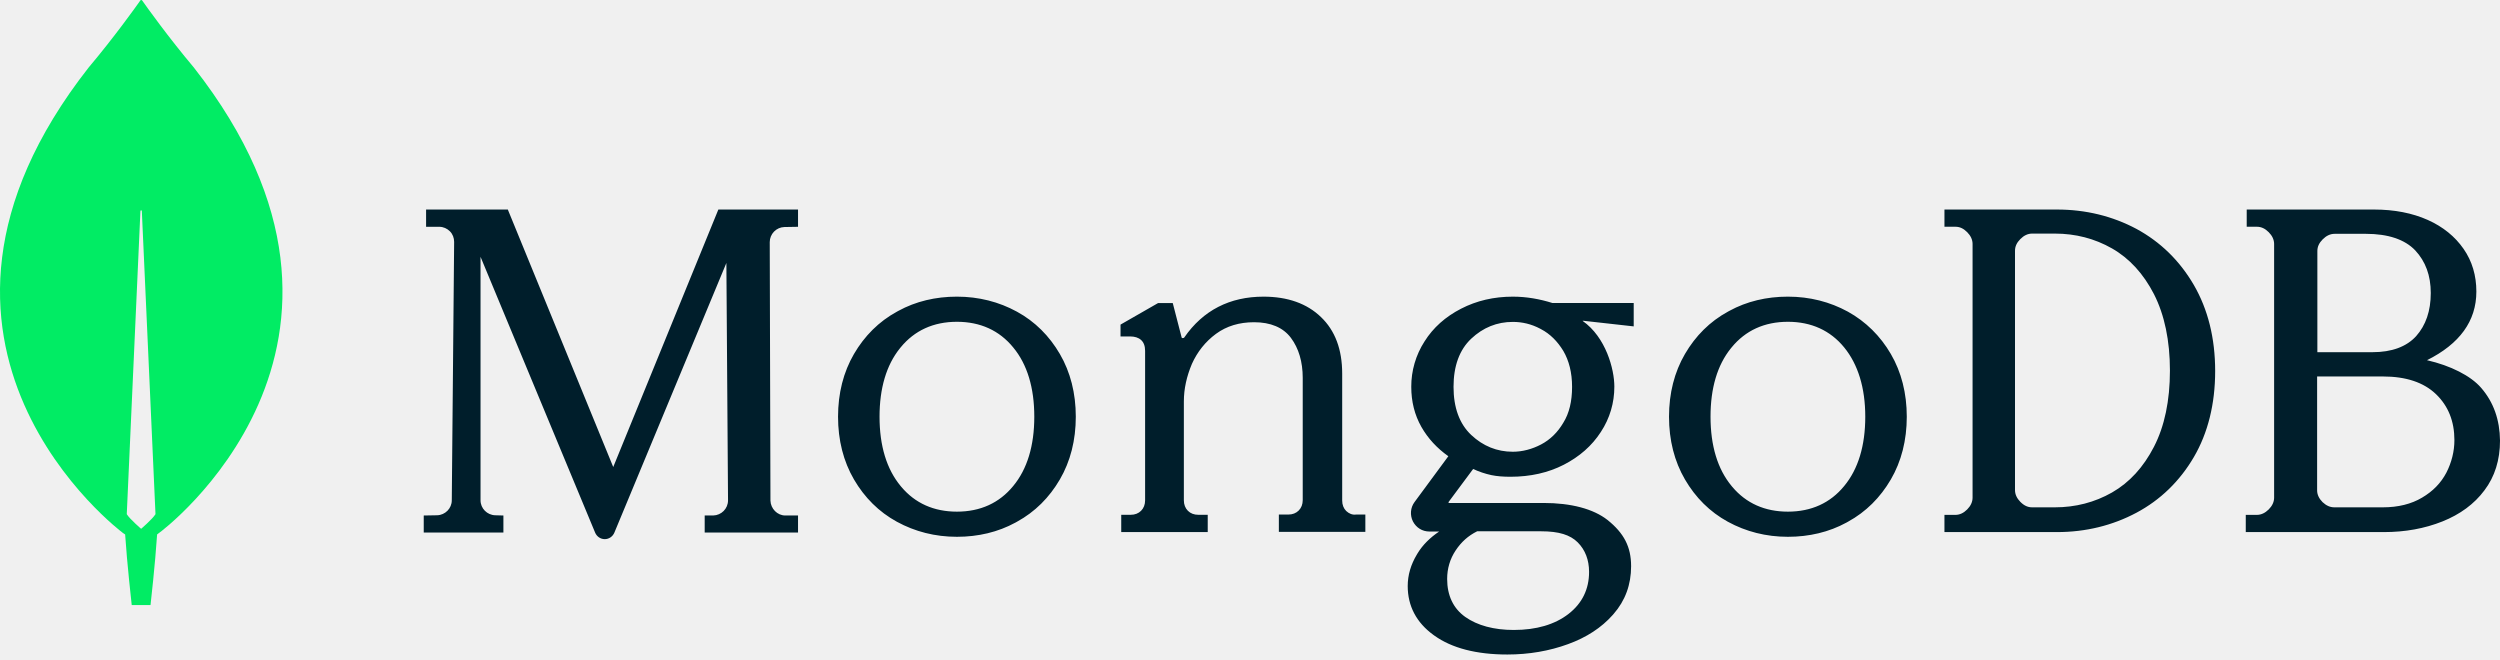
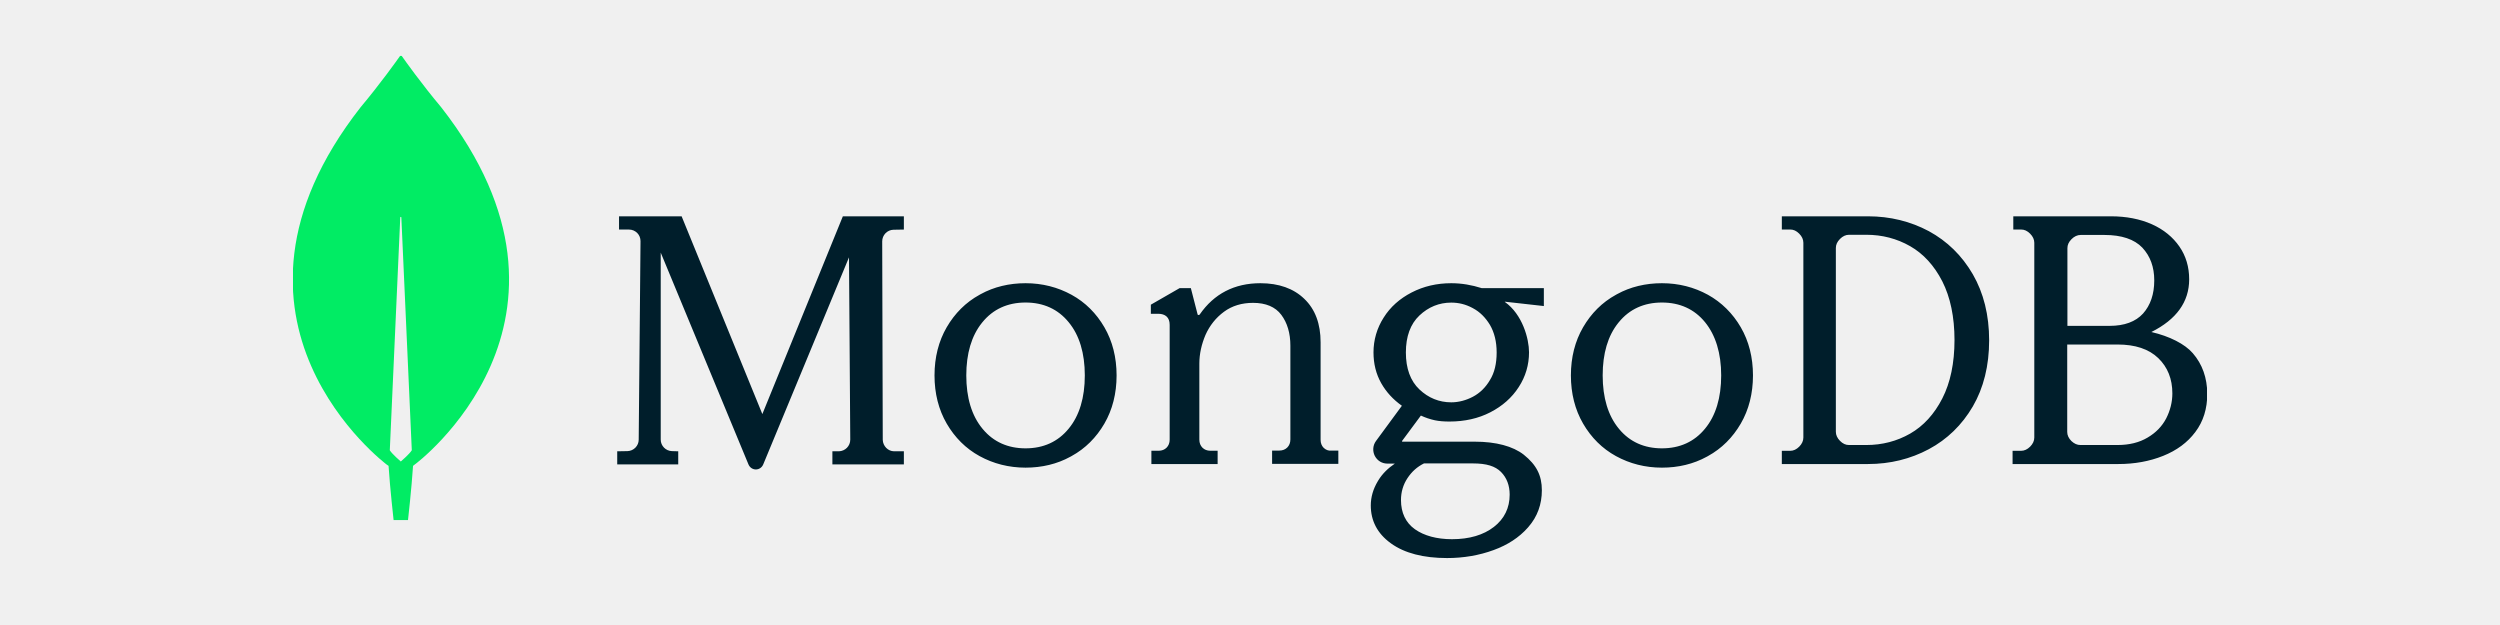
- <svg xmlns="http://www.w3.org/2000/svg" width="383" height="101" viewBox="0 0 383 101" fill="none">
-   <g clip-path="url(#clip0_3322_52)">
-     <path d="M29.689 10.332C25.799 5.716 22.449 1.028 21.765 0.054C21.749 0.037 21.729 0.023 21.708 0.014C21.686 0.005 21.663 0 21.639 0C21.616 0 21.592 0.005 21.571 0.014C21.549 0.023 21.529 0.037 21.513 0.054C20.829 1.028 17.479 5.716 13.589 10.332C-19.8 52.921 18.848 81.662 18.848 81.662L19.172 81.879C19.46 86.314 20.18 92.697 20.18 92.697H23.061C23.061 92.697 23.782 86.35 24.07 81.879L24.395 81.626C24.43 81.662 63.078 52.921 29.689 10.332ZM21.621 81.013C21.621 81.013 19.892 79.534 19.424 78.778V78.705L21.513 32.33C21.513 32.185 21.729 32.185 21.729 32.33L23.818 78.705V78.778C23.349 79.534 21.621 81.013 21.621 81.013Z" fill="#01EC64" />
-     <path d="M93.948 71.55L77.842 32.21L77.807 32.101H65.277V34.745H67.299C67.913 34.745 68.49 35 68.924 35.434C69.357 35.868 69.574 36.448 69.574 37.065L69.213 76.656C69.213 77.889 68.202 78.903 66.974 78.939L64.916 78.975V81.583H77.121V78.975L75.857 78.939C74.629 78.903 73.618 77.889 73.618 76.657V39.345L91.167 81.582C91.42 82.198 91.998 82.597 92.648 82.597C93.298 82.597 93.875 82.198 94.128 81.582L111.281 40.287L111.534 76.656C111.534 77.924 110.522 78.938 109.258 78.974H107.958V81.582H122.258V78.974H120.307C119.081 78.974 118.068 77.924 118.033 76.692L117.924 37.099C117.924 36.498 118.157 35.919 118.575 35.487C118.992 35.054 119.562 34.801 120.163 34.781L122.258 34.745V32.101H110.052L93.947 71.549L93.948 71.55ZM206.239 78.286C205.841 77.887 205.624 77.343 205.624 76.689V57.241C205.624 53.539 204.538 50.636 202.366 48.568C200.229 46.499 197.261 45.447 193.569 45.447C188.391 45.447 184.301 47.552 181.44 51.689C181.404 51.761 181.296 51.798 181.187 51.798C181.078 51.798 181.006 51.724 181.006 51.616L179.666 46.427H177.422L171.665 49.729V51.544H173.149C173.838 51.544 174.417 51.724 174.815 52.088C175.213 52.451 175.43 52.995 175.43 53.757V76.654C175.43 77.307 175.213 77.851 174.815 78.251C174.417 78.65 173.874 78.867 173.222 78.867H171.774V81.516H185.024V78.867H183.576C182.924 78.867 182.381 78.65 181.983 78.251C181.585 77.851 181.367 77.307 181.367 76.654V61.486C181.367 59.563 181.802 57.639 182.599 55.752C183.431 53.902 184.662 52.341 186.291 51.143C187.92 49.946 189.876 49.366 192.12 49.366C194.654 49.366 196.573 50.164 197.768 51.76C198.962 53.357 199.578 55.426 199.578 57.893V76.617C199.578 77.27 199.361 77.814 198.962 78.213C198.564 78.613 198.021 78.83 197.369 78.83H195.921V81.479H209.172V78.831H207.724C207.181 78.903 206.674 78.686 206.239 78.286ZM327.298 35.063C323.636 33.113 319.542 32.101 315.125 32.101H297.89V34.738H299.577C300.223 34.738 300.798 34.991 301.372 35.568C301.911 36.111 302.198 36.725 302.198 37.375V76.241C302.198 76.892 301.911 77.506 301.372 78.048C300.834 78.59 300.223 78.879 299.577 78.879H297.889V81.516H315.125C319.542 81.516 323.636 80.504 327.298 78.553C330.96 76.603 333.941 73.713 336.095 70.029C338.25 66.345 339.363 61.902 339.363 56.844C339.363 51.787 338.25 47.38 336.096 43.66C333.905 39.904 330.96 37.05 327.298 35.063ZM332.433 56.772C332.433 61.396 331.607 65.297 329.991 68.44C328.375 71.582 326.221 73.93 323.564 75.448C320.907 76.964 317.962 77.723 314.802 77.723H311.319C310.673 77.723 310.098 77.47 309.524 76.892C308.985 76.35 308.698 75.736 308.698 75.086V38.422C308.698 37.772 308.949 37.195 309.524 36.616C310.062 36.075 310.673 35.786 311.319 35.786H314.802C317.962 35.786 320.906 36.544 323.564 38.061C326.221 39.578 328.375 41.926 329.991 45.069C331.607 48.247 332.433 52.185 332.433 56.772ZM380.105 59.41C378.511 57.567 375.434 56.014 371.816 55.182C376.812 52.69 379.379 49.187 379.379 44.671C379.379 42.215 378.731 40.011 377.425 38.134C376.124 36.256 374.276 34.738 371.925 33.69C369.57 32.643 366.819 32.101 363.706 32.101H344.196V34.738H345.752C346.404 34.738 346.984 34.991 347.563 35.568C348.106 36.111 348.395 36.725 348.395 37.375V76.241C348.395 76.892 348.106 77.506 347.563 78.048C347.019 78.59 346.404 78.879 345.752 78.879H344.051V81.516H365.228C368.449 81.516 371.452 80.974 374.168 79.89C376.884 78.807 379.055 77.217 380.613 75.122C382.204 73.027 383.001 70.462 383.001 67.5C382.965 64.322 382.023 61.612 380.105 59.41ZM355.816 76.928C355.273 76.386 354.983 75.772 354.983 75.122V57.675H365.047C368.592 57.675 371.308 58.578 373.191 60.383C375.073 62.19 376.015 64.537 376.015 67.427C376.015 69.161 375.578 70.859 374.785 72.412C373.951 74.001 372.718 75.266 371.056 76.241C369.425 77.216 367.398 77.723 365.047 77.723H357.625C356.974 77.723 356.394 77.469 355.815 76.927L355.816 76.928ZM355.02 53.955V38.458C355.02 37.808 355.273 37.231 355.852 36.652C356.395 36.111 357.01 35.822 357.662 35.822H362.44C365.877 35.822 368.413 36.689 370.007 38.351C371.597 40.048 372.394 42.215 372.394 44.888C372.394 47.634 371.633 49.837 370.151 51.499C368.665 53.123 366.422 53.955 363.454 53.955H355.02ZM155.796 47.75C153.03 46.239 149.941 45.446 146.6 45.446C143.347 45.446 140.299 46.163 137.62 47.631L137.404 47.75C134.638 49.262 132.447 51.458 130.83 54.23C129.214 57.002 128.388 60.242 128.388 63.842C128.388 67.442 129.214 70.682 130.83 73.454C132.447 76.226 134.638 78.421 137.404 79.933C140.17 81.445 143.26 82.237 146.6 82.237C149.853 82.237 152.901 81.52 155.579 80.054L155.796 79.933C158.562 78.421 160.754 76.226 162.37 73.454C163.986 70.682 164.812 67.442 164.812 63.842C164.812 60.242 163.986 57.002 162.37 54.23C160.754 51.458 158.563 49.262 155.796 47.75ZM158.454 63.842C158.454 68.27 157.377 71.869 155.221 74.462C153.102 77.053 150.193 78.385 146.6 78.385C143.072 78.385 140.202 77.1 138.093 74.599L137.979 74.462C135.823 71.869 134.745 68.27 134.745 63.842C134.745 59.495 135.785 55.946 137.863 53.364L137.979 53.222C140.098 50.631 143.008 49.298 146.6 49.298C150.193 49.298 153.102 50.63 155.221 53.222C157.377 55.815 158.454 59.414 158.454 63.842ZM283.102 47.75C280.336 46.239 277.247 45.446 273.906 45.446C270.654 45.446 267.605 46.163 264.927 47.631L264.71 47.75C261.944 49.262 259.753 51.458 258.137 54.23C256.52 57.002 255.693 60.242 255.693 63.842C255.693 67.442 256.52 70.682 258.137 73.454C259.752 76.226 261.944 78.421 264.71 79.933C267.476 81.445 270.565 82.237 273.906 82.237C277.159 82.237 280.208 81.52 282.886 80.054L283.103 79.933C285.868 78.421 288.059 76.226 289.676 73.454C291.292 70.682 292.118 67.442 292.118 63.842C292.118 60.242 291.292 57.002 289.676 54.23C288.06 51.458 285.832 49.262 283.102 47.75ZM285.76 63.842C285.76 68.27 284.682 71.869 282.527 74.462C280.407 77.053 277.498 78.385 273.906 78.385C270.378 78.385 267.508 77.1 265.399 74.599L265.285 74.462C263.13 71.869 262.052 68.27 262.052 63.842C262.052 59.459 263.091 55.944 265.168 53.364L265.285 53.222C267.404 50.631 270.314 49.298 273.906 49.298C277.498 49.298 280.407 50.63 282.527 53.222C284.647 55.815 285.76 59.414 285.76 63.842ZM231.762 45.447C228.867 45.447 226.226 46.061 223.839 47.291C221.451 48.52 219.569 50.184 218.231 52.318C216.9 54.388 216.196 56.8 216.206 59.261C216.206 61.504 216.712 63.565 217.761 65.41C218.774 67.181 220.148 68.664 221.885 69.893L216.712 76.909C216.061 77.777 215.989 78.935 216.458 79.875C216.965 80.851 217.906 81.43 218.991 81.43H220.475C219.088 82.366 217.966 83.468 217.175 84.766L217.073 84.938C216.133 86.493 215.662 88.12 215.662 89.784C215.662 92.838 216.989 95.37 219.606 97.275L219.751 97.378C222.429 99.295 226.19 100.271 230.929 100.271C234.221 100.271 237.369 99.729 240.228 98.68C243.039 97.662 245.337 96.165 247.059 94.224L247.208 94.052C248.981 92.026 249.886 89.567 249.886 86.746C249.886 83.78 248.801 81.683 246.269 79.658C244.098 77.958 240.697 77.055 236.464 77.055H221.994C221.973 77.053 221.953 77.044 221.936 77.031L221.921 77.018L221.915 77.003C221.907 76.98 221.895 76.936 221.921 76.909L225.684 71.847C226.575 72.262 227.509 72.577 228.47 72.786C229.337 72.967 230.314 73.04 231.4 73.04C234.438 73.04 237.188 72.425 239.576 71.196C241.964 69.966 243.881 68.303 245.256 66.168C246.63 64.071 247.318 61.721 247.318 59.225C247.318 56.549 246.016 51.667 242.47 49.172C242.47 49.149 242.483 49.141 242.493 49.137L242.506 49.135L250.284 50.003V46.423H237.839C235.886 45.808 233.859 45.447 231.762 45.447ZM236.103 68.086C234.728 68.808 233.245 69.207 231.762 69.207C229.338 69.207 227.203 68.339 225.395 66.639C223.586 64.939 222.681 62.444 222.681 59.261C222.681 56.079 223.586 53.583 225.395 51.884C227.203 50.184 229.337 49.316 231.762 49.316C233.218 49.316 234.607 49.648 235.931 50.344L236.103 50.437C237.478 51.16 238.599 52.282 239.503 53.765C240.371 55.248 240.842 57.092 240.842 59.261C240.842 61.468 240.408 63.312 239.503 64.758C238.636 66.241 237.478 67.362 236.103 68.086ZM226.299 81.394H236.103C238.816 81.394 240.553 81.936 241.71 83.094C242.868 84.251 243.446 85.806 243.446 87.614C243.446 90.254 242.398 92.424 240.299 94.051C238.201 95.679 235.379 96.51 231.906 96.51C228.867 96.51 226.335 95.823 224.489 94.522C222.645 93.22 221.704 91.23 221.704 88.699C221.704 87.107 222.138 85.625 223.007 84.323C223.874 83.021 224.924 82.081 226.298 81.394H226.299Z" fill="#001E2B" />
+ <svg xmlns="http://www.w3.org/2000/svg" width="316" height="79" viewBox="0 0 316 79" fill="none">
+   <g clip-path="url(#clip0_3678_121)">
+     <mask id="mask0_3678_121" style="mask-type:luminance" maskUnits="userSpaceOnUse" x="37" y="7" width="242" height="64">
+       <path d="M279 7H37V71H279V7Z" fill="white" />
+     </mask>
+     <g mask="url(#mask0_3678_121)">
+       <path d="M55.759 13.547C53.301 10.622 51.184 7.651 50.752 7.034C50.742 7.023 50.73 7.015 50.716 7.009C50.702 7.003 50.688 7 50.673 7C50.658 7 50.643 7.003 50.63 7.009C50.616 7.015 50.603 7.023 50.593 7.034C50.161 7.651 48.044 10.622 45.586 13.547C24.489 40.534 48.909 58.746 48.909 58.746L49.114 58.884C49.296 61.694 49.751 65.739 49.751 65.739H51.572C51.572 65.739 52.027 61.717 52.209 58.884L52.414 58.723C52.436 58.746 76.856 40.534 55.759 13.547ZM50.661 58.335C50.661 58.335 49.569 57.398 49.273 56.919V56.873L50.593 27.486C50.593 27.395 50.73 27.395 50.73 27.486L52.049 56.873V56.919C51.754 57.398 50.661 58.335 50.661 58.335Z" fill="#01EC64" />
+       <path d="M96.361 52.339L86.185 27.41L86.163 27.341H78.246V29.017H79.523C79.911 29.017 80.276 29.178 80.55 29.453C80.823 29.729 80.961 30.096 80.961 30.486L80.732 55.574C80.732 56.355 80.094 56.998 79.318 57.021L78.017 57.044V58.696H85.729V57.044L84.93 57.021C84.155 56.998 83.516 56.355 83.516 55.575V31.931L94.604 58.696C94.764 59.086 95.129 59.339 95.54 59.339C95.95 59.339 96.315 59.086 96.475 58.696L107.313 32.528L107.473 55.574C107.473 56.377 106.834 57.02 106.035 57.043H105.214V58.696H114.249V57.043H113.016C112.242 57.043 111.602 56.377 111.58 55.597L111.511 30.508C111.511 30.127 111.658 29.761 111.922 29.487C112.185 29.213 112.546 29.052 112.925 29.04L114.249 29.016V27.341H106.537L96.361 52.338L96.361 52.339ZM167.313 56.607C167.061 56.354 166.924 56.01 166.924 55.595V43.271C166.924 40.926 166.238 39.086 164.866 37.776C163.515 36.465 161.64 35.798 159.307 35.798C156.035 35.798 153.451 37.132 151.643 39.753C151.621 39.799 151.552 39.822 151.484 39.822C151.415 39.822 151.369 39.776 151.369 39.707L150.523 36.419H149.105L145.467 38.512V39.661H146.405C146.84 39.661 147.206 39.776 147.457 40.006C147.709 40.236 147.846 40.581 147.846 41.064V55.573C147.846 55.986 147.709 56.331 147.457 56.585C147.206 56.837 146.863 56.975 146.451 56.975H145.536V58.654H153.908V56.975H152.993C152.581 56.975 152.238 56.837 151.987 56.585C151.735 56.331 151.597 55.986 151.597 55.573V45.961C151.597 44.743 151.872 43.524 152.376 42.328C152.901 41.156 153.679 40.167 154.709 39.408C155.738 38.649 156.974 38.281 158.392 38.281C159.993 38.281 161.205 38.787 161.96 39.799C162.715 40.81 163.104 42.121 163.104 43.685V55.549C163.104 55.963 162.967 56.308 162.715 56.561C162.463 56.814 162.12 56.952 161.708 56.952H160.793V58.63H169.166V56.952H168.251C167.908 56.998 167.588 56.86 167.313 56.607ZM243.804 29.218C241.491 27.982 238.904 27.341 236.113 27.341H225.223V29.012H226.289C226.697 29.012 227.06 29.172 227.423 29.538C227.764 29.882 227.945 30.271 227.945 30.683V55.311C227.945 55.724 227.764 56.113 227.423 56.456C227.083 56.8 226.697 56.983 226.289 56.983H225.222V58.654H236.113C238.904 58.654 241.491 58.013 243.804 56.776C246.118 55.54 248.002 53.709 249.363 51.375C250.724 49.04 251.428 46.225 251.428 43.02C251.428 39.816 250.724 37.023 249.363 34.666C247.979 32.286 246.118 30.477 243.804 29.218ZM247.049 42.975C247.049 45.904 246.527 48.376 245.506 50.368C244.485 52.359 243.124 53.846 241.445 54.808C239.766 55.769 237.905 56.25 235.909 56.25H233.708C233.3 56.25 232.937 56.09 232.574 55.724C232.233 55.38 232.052 54.991 232.052 54.579V31.347C232.052 30.934 232.211 30.569 232.574 30.203C232.914 29.859 233.3 29.676 233.708 29.676H235.909C237.905 29.676 239.766 30.157 241.445 31.118C243.124 32.079 244.485 33.567 245.506 35.559C246.527 37.572 247.049 40.068 247.049 42.975ZM277.171 44.646C276.164 43.478 274.219 42.494 271.933 41.967C275.09 40.388 276.712 38.168 276.712 35.306C276.712 33.75 276.303 32.354 275.477 31.164C274.655 29.974 273.488 29.012 272.002 28.348C270.514 27.685 268.776 27.341 266.809 27.341H254.481V29.012H255.465C255.877 29.012 256.243 29.172 256.609 29.538C256.952 29.882 257.135 30.271 257.135 30.683V55.311C257.135 55.724 256.952 56.113 256.609 56.456C256.265 56.8 255.877 56.983 255.465 56.983H254.39V58.654H267.771C269.806 58.654 271.703 58.31 273.419 57.623C275.136 56.937 276.507 55.929 277.492 54.602C278.497 53.275 279.001 51.649 279.001 49.772C278.978 47.758 278.383 46.041 277.171 44.646ZM261.824 55.746C261.481 55.403 261.297 55.014 261.297 54.602V43.546H267.656C269.896 43.546 271.612 44.118 272.802 45.262C273.991 46.407 274.586 47.895 274.586 49.726C274.586 50.825 274.31 51.901 273.809 52.885C273.282 53.892 272.503 54.693 271.453 55.311C270.423 55.929 269.142 56.25 267.656 56.25H262.967C262.555 56.25 262.189 56.089 261.823 55.746L261.824 55.746ZM261.321 41.189V31.37C261.321 30.958 261.48 30.592 261.846 30.225C262.189 29.882 262.578 29.699 262.99 29.699H266.009C268.181 29.699 269.783 30.248 270.79 31.301C271.795 32.377 272.298 33.75 272.298 35.444C272.298 37.184 271.818 38.58 270.881 39.633C269.942 40.662 268.525 41.189 266.65 41.189H261.321ZM135.44 37.258C133.693 36.3 131.741 35.798 129.63 35.798C127.574 35.798 125.648 36.252 123.956 37.182L123.819 37.258C122.071 38.216 120.687 39.607 119.665 41.364C118.644 43.12 118.122 45.173 118.122 47.454C118.122 49.735 118.644 51.788 119.665 53.545C120.687 55.301 122.071 56.693 123.819 57.651C125.567 58.609 127.519 59.111 129.63 59.111C131.685 59.111 133.611 58.657 135.303 57.727L135.44 57.651C137.188 56.693 138.573 55.301 139.594 53.545C140.615 51.788 141.137 49.735 141.137 47.454C141.137 45.173 140.615 43.12 139.594 41.364C138.573 39.607 137.189 38.215 135.44 37.258ZM137.12 47.454C137.12 50.26 136.439 52.541 135.077 54.184C133.738 55.826 131.9 56.67 129.63 56.67C127.401 56.67 125.587 55.856 124.255 54.271L124.182 54.184C122.82 52.541 122.139 50.26 122.139 47.454C122.139 44.7 122.796 42.451 124.109 40.815L124.182 40.725C125.521 39.083 127.36 38.239 129.63 38.239C131.9 38.239 133.738 39.082 135.077 40.725C136.439 42.368 137.12 44.648 137.12 47.454ZM215.879 37.258C214.131 36.3 212.179 35.798 210.068 35.798C208.014 35.798 206.087 36.252 204.395 37.182L204.258 37.258C202.51 38.216 201.126 39.607 200.105 41.364C199.083 43.12 198.561 45.173 198.561 47.454C198.561 49.735 199.083 51.788 200.105 53.545C201.125 55.301 202.51 56.693 204.258 57.651C206.006 58.609 207.957 59.111 210.068 59.111C212.124 59.111 214.05 58.657 215.743 57.727L215.88 57.651C217.627 56.693 219.011 55.301 220.033 53.545C221.054 51.788 221.576 49.735 221.576 47.454C221.576 45.173 221.054 43.12 220.033 41.364C219.012 39.607 217.604 38.215 215.879 37.258ZM217.558 47.454C217.558 50.26 216.877 52.541 215.516 54.184C214.176 55.826 212.338 56.67 210.068 56.67C207.839 56.67 206.026 55.856 204.693 54.271L204.621 54.184C203.26 52.541 202.578 50.26 202.578 47.454C202.578 44.677 203.235 42.45 204.547 40.815L204.621 40.725C205.96 39.083 207.799 38.239 210.068 38.239C212.338 38.239 214.176 39.082 215.516 40.725C216.855 42.368 217.558 44.648 217.558 47.454ZM183.44 35.798C181.61 35.798 179.942 36.187 178.433 36.967C176.925 37.745 175.735 38.8 174.89 40.152C174.049 41.464 173.604 42.992 173.61 44.552C173.61 45.973 173.93 47.279 174.593 48.448C175.233 49.57 176.101 50.51 177.199 51.289L173.93 55.735C173.519 56.285 173.473 57.018 173.77 57.614C174.09 58.233 174.685 58.599 175.37 58.599H176.308C175.432 59.192 174.723 59.891 174.223 60.714L174.158 60.822C173.564 61.807 173.267 62.839 173.267 63.893C173.267 65.828 174.105 67.433 175.759 68.639L175.85 68.705C177.543 69.919 179.919 70.538 182.913 70.538C184.993 70.538 186.982 70.195 188.789 69.53C190.565 68.885 192.017 67.936 193.105 66.706L193.199 66.597C194.32 65.313 194.891 63.755 194.891 61.968C194.891 60.089 194.206 58.759 192.606 57.476C191.234 56.399 189.085 55.827 186.411 55.827H177.268C177.254 55.825 177.242 55.82 177.231 55.812L177.222 55.803L177.218 55.794C177.213 55.779 177.205 55.751 177.222 55.735L179.599 52.527C180.162 52.79 180.752 52.989 181.36 53.122C181.907 53.237 182.525 53.283 183.211 53.283C185.13 53.283 186.868 52.893 188.377 52.114C189.886 51.335 191.097 50.281 191.966 48.928C192.834 47.6 193.269 46.11 193.269 44.529C193.269 42.833 192.446 39.739 190.206 38.158C190.206 38.144 190.214 38.139 190.22 38.137L190.228 38.135L195.143 38.685V36.417H187.279C186.045 36.027 184.765 35.798 183.44 35.798ZM186.182 50.144C185.314 50.602 184.377 50.854 183.44 50.854C181.908 50.854 180.559 50.304 179.417 49.227C178.274 48.15 177.702 46.569 177.702 44.552C177.702 42.535 178.274 40.953 179.417 39.877C180.559 38.8 181.907 38.25 183.44 38.25C184.36 38.25 185.237 38.46 186.074 38.901L186.182 38.96C187.051 39.419 187.76 40.129 188.331 41.069C188.879 42.008 189.177 43.177 189.177 44.552C189.177 45.95 188.903 47.118 188.331 48.035C187.783 48.974 187.051 49.685 186.182 50.144ZM179.988 58.576H186.182C187.897 58.576 188.994 58.92 189.725 59.653C190.457 60.387 190.822 61.372 190.822 62.518C190.822 64.191 190.16 65.566 188.834 66.597C187.508 67.628 185.725 68.155 183.531 68.155C181.61 68.155 180.011 67.72 178.844 66.895C177.679 66.07 177.084 64.809 177.084 63.205C177.084 62.197 177.359 61.257 177.908 60.432C178.456 59.608 179.12 59.011 179.988 58.576Z" fill="#001E2B" />
+     </g>
  </g>
  <defs>
-     <clipPath id="clip0_3322_52">
-       <rect width="383" height="101" fill="white" />
+     <clipPath id="clip0_3678_121">
+       <rect width="242" height="64" fill="white" transform="translate(37 7)" />
    </clipPath>
  </defs>
</svg>
